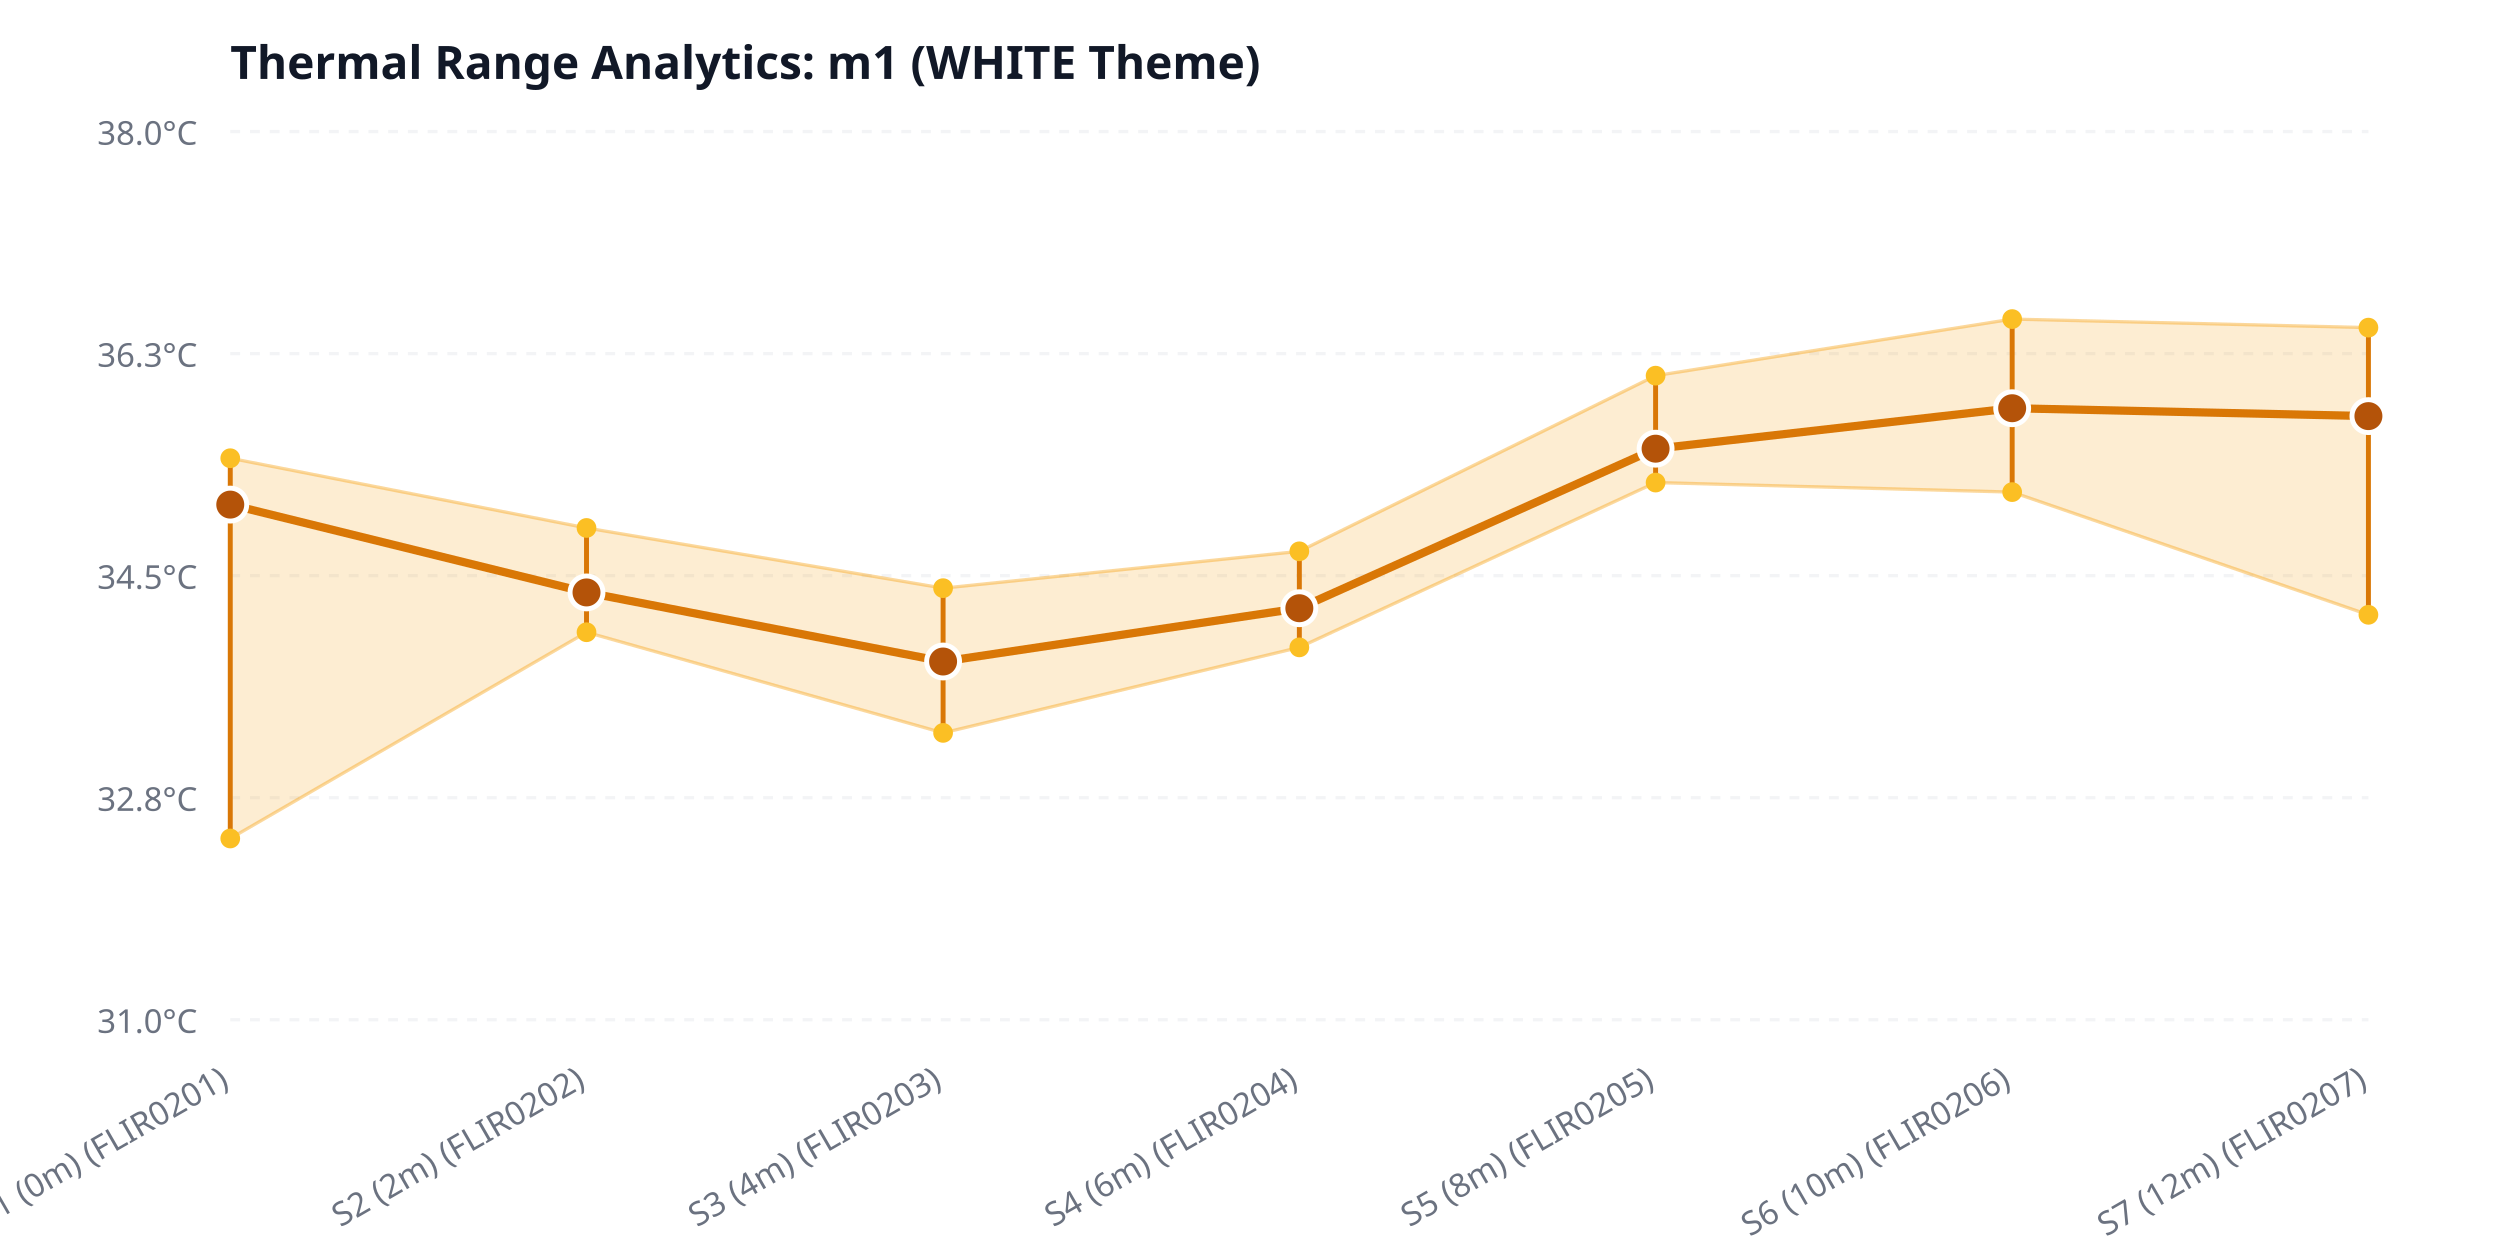
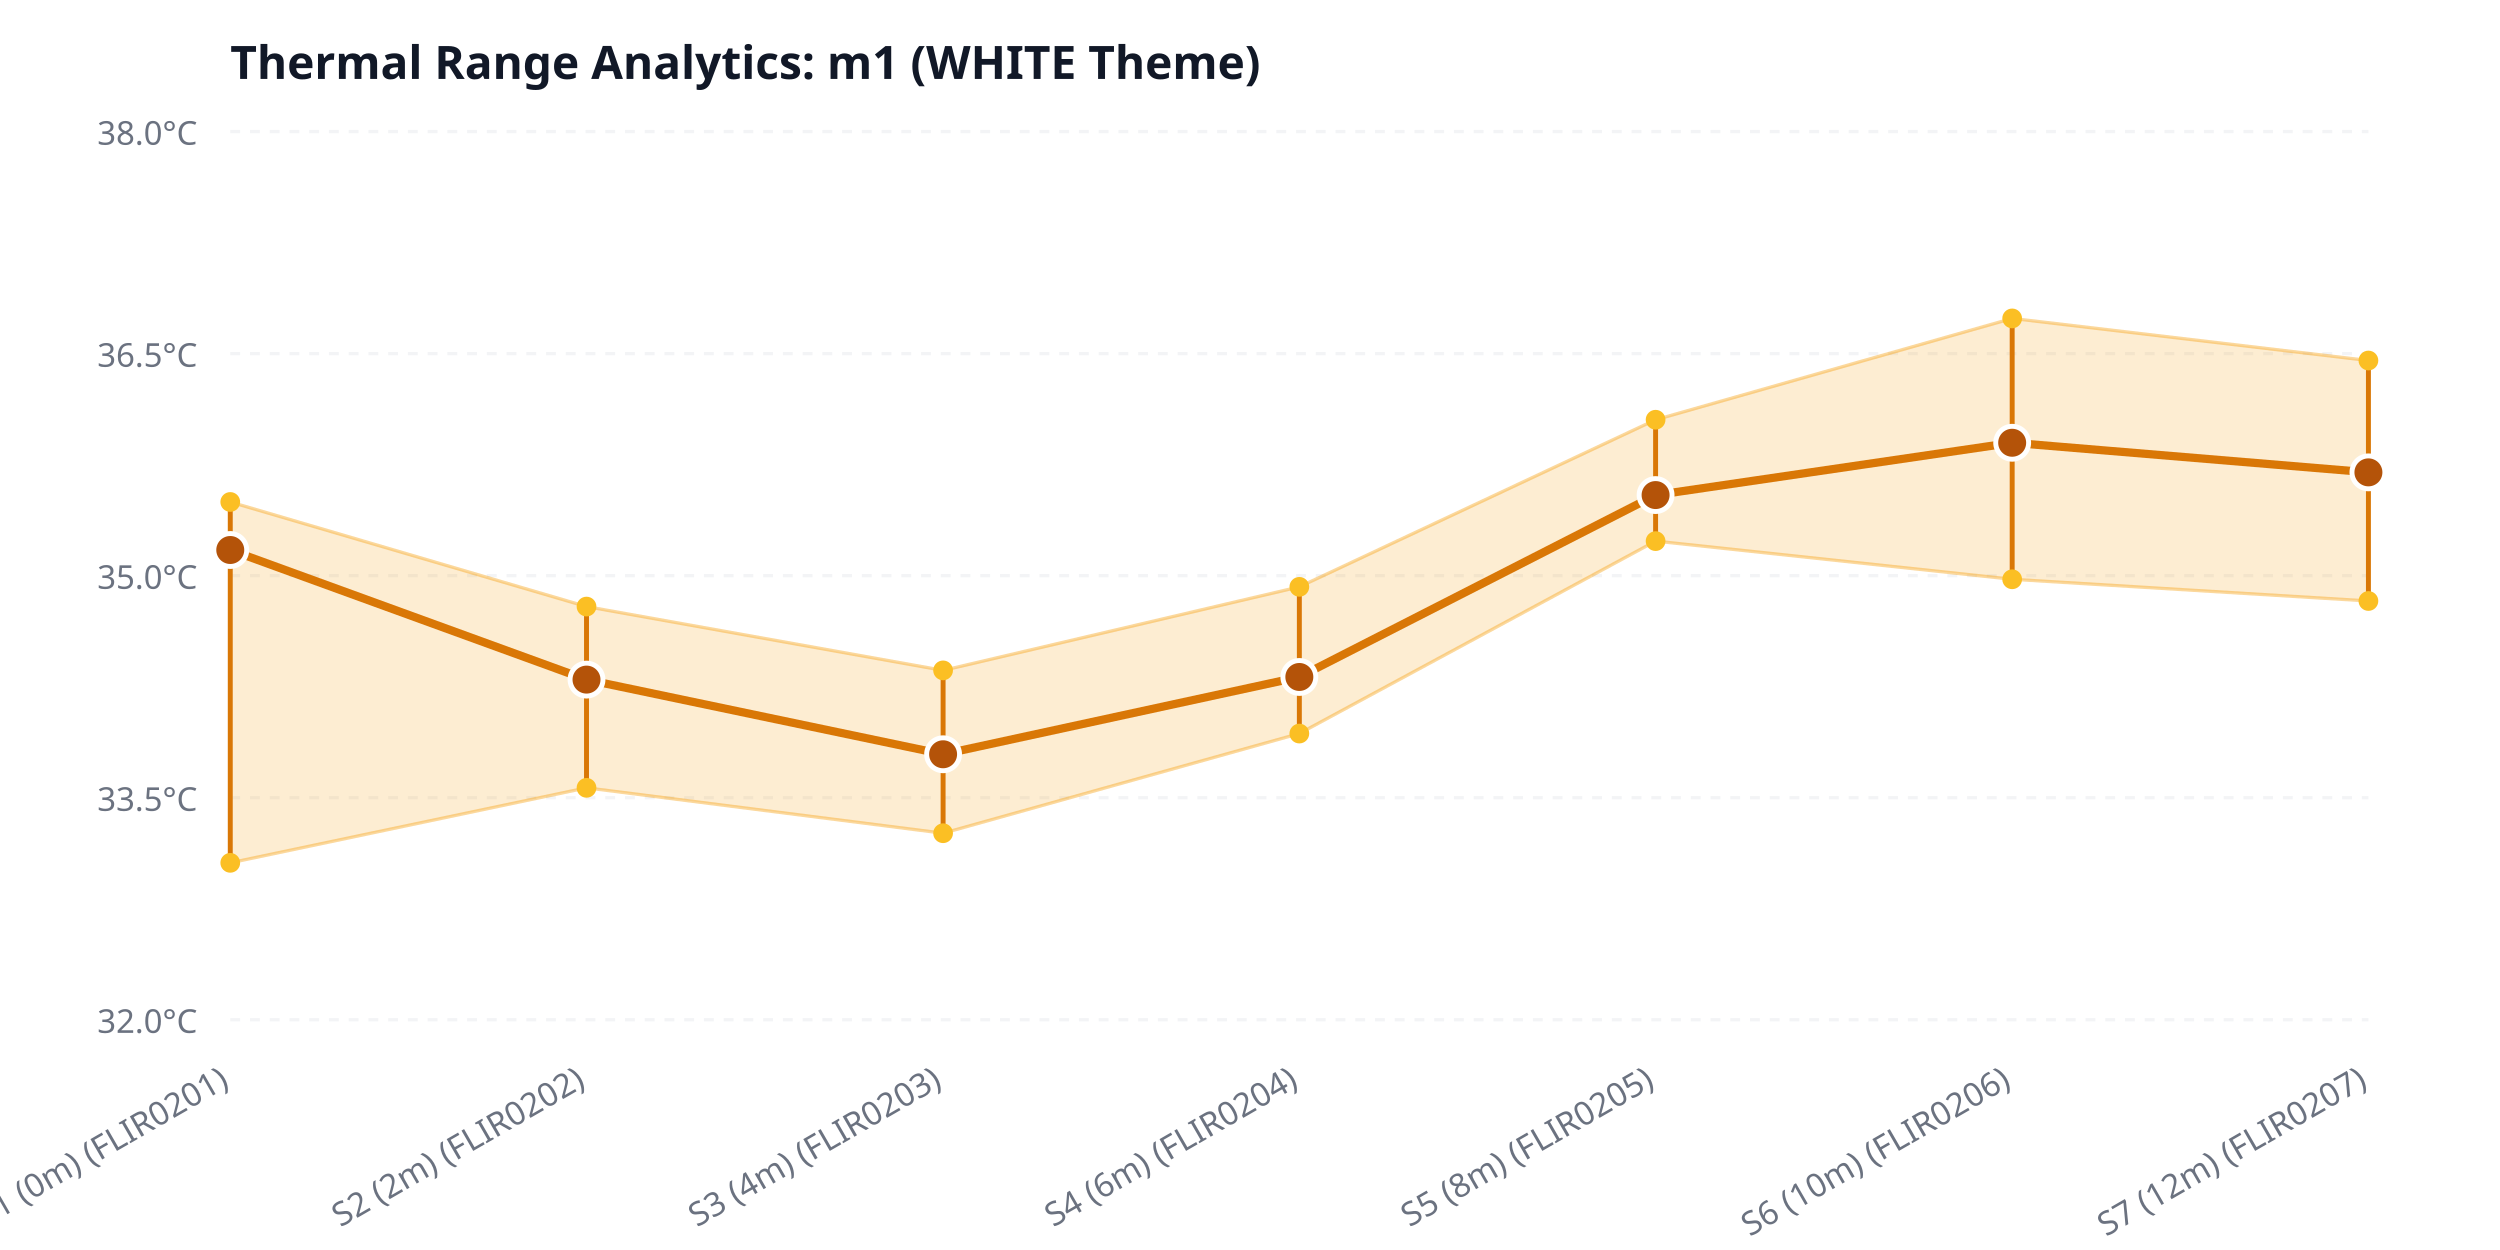
<svg xmlns="http://www.w3.org/2000/svg" width="760" height="380" style="background:#ffffff">
  <rect width="100%" height="100%" fill="#ffffff" />
  <text x="70" y="24" fill="#111827" font-size="14" font-weight="bold" font-family="sans-serif">Thermal Range Analytics: m1 (WHITE Theme)</text>
  <line x1="70" y1="40.0" x2="720" y2="40.0" stroke="#f3f4f6" stroke-dasharray="3 3" />
  <text x="60" y="44.0" fill="#6b7280" font-size="10" text-anchor="end" font-family="sans-serif">38.0°C</text>
  <line x1="70" y1="107.5" x2="720" y2="107.5" stroke="#f3f4f6" stroke-dasharray="3 3" />
-   <text x="60" y="111.5" fill="#6b7280" font-size="10" text-anchor="end" font-family="sans-serif">36.3°C</text>
+   <text x="60" y="111.5" fill="#6b7280" font-size="10" text-anchor="end" font-family="sans-serif">36.5°C</text>
  <line x1="70" y1="175.0" x2="720" y2="175.0" stroke="#f3f4f6" stroke-dasharray="3 3" />
-   <text x="60" y="179.0" fill="#6b7280" font-size="10" text-anchor="end" font-family="sans-serif">34.5°C</text>
+   <text x="60" y="179.0" fill="#6b7280" font-size="10" text-anchor="end" font-family="sans-serif">35.0°C</text>
  <line x1="70" y1="242.5" x2="720" y2="242.5" stroke="#f3f4f6" stroke-dasharray="3 3" />
-   <text x="60" y="246.5" fill="#6b7280" font-size="10" text-anchor="end" font-family="sans-serif">32.8°C</text>
+   <text x="60" y="246.5" fill="#6b7280" font-size="10" text-anchor="end" font-family="sans-serif">33.5°C</text>
  <line x1="70" y1="310.0" x2="720" y2="310.0" stroke="#f3f4f6" stroke-dasharray="3 3" />
-   <text x="60" y="314.0" fill="#6b7280" font-size="10" text-anchor="end" font-family="sans-serif">31.0°C</text>
+   <text x="60" y="314.0" fill="#6b7280" font-size="10" text-anchor="end" font-family="sans-serif">32.0°C</text>
  <g transform="translate(70.0, 330.0)">
    <text fill="#6b7280" font-size="10" text-anchor="end" transform="rotate(-30)" font-family="sans-serif">S1 (0m) (FLIR0201)</text>
  </g>
  <g transform="translate(178.3, 330.0)">
    <text fill="#6b7280" font-size="10" text-anchor="end" transform="rotate(-30)" font-family="sans-serif">S2 (2m) (FLIR0202)</text>
  </g>
  <g transform="translate(286.7, 330.0)">
    <text fill="#6b7280" font-size="10" text-anchor="end" transform="rotate(-30)" font-family="sans-serif">S3 (4m) (FLIR0203)</text>
  </g>
  <g transform="translate(395.0, 330.0)">
    <text fill="#6b7280" font-size="10" text-anchor="end" transform="rotate(-30)" font-family="sans-serif">S4 (6m) (FLIR0204)</text>
  </g>
  <g transform="translate(503.3, 330.0)">
    <text fill="#6b7280" font-size="10" text-anchor="end" transform="rotate(-30)" font-family="sans-serif">S5 (8m) (FLIR0205)</text>
  </g>
  <g transform="translate(611.7, 330.0)">
    <text fill="#6b7280" font-size="10" text-anchor="end" transform="rotate(-30)" font-family="sans-serif">S6 (10m) (FLIR0206)</text>
  </g>
  <g transform="translate(720.0, 330.0)">
    <text fill="#6b7280" font-size="10" text-anchor="end" transform="rotate(-30)" font-family="sans-serif">S7 (12m) (FLIR0207)</text>
  </g>
-   <polygon points="70.0,139.3 178.3,160.5 286.7,178.8 395.0,167.6 503.3,114.2 611.7,97.0 720.0,99.6 720.0,186.9 611.7,149.6 503.3,146.7 395.0,196.8 286.7,222.8 178.3,192.2 70.0,254.9" fill="rgba(245, 158, 11, 0.18)" stroke="rgba(245, 158, 11, 0.4)" stroke-width="1" />
-   <polyline points="70.0,153.4 178.3,180.1 286.7,201.1 395.0,184.9 503.3,136.4 611.7,124.1 720.0,126.5" fill="none" stroke="#d97706" stroke-width="2.5" />
-   <line x1="70.0" y1="254.9" x2="70.0" y2="139.3" stroke="#d97706" stroke-width="1.5" />
-   <circle cx="70.0" cy="254.9" r="3" fill="#fbbf24" />
-   <circle cx="70.0" cy="139.3" r="3" fill="#fbbf24" />
-   <circle cx="70.0" cy="153.4" r="5" fill="#b45309" stroke="#ffffff" stroke-width="1.5" />
-   <line x1="178.3" y1="192.2" x2="178.3" y2="160.5" stroke="#d97706" stroke-width="1.5" />
-   <circle cx="178.3" cy="192.2" r="3" fill="#fbbf24" />
-   <circle cx="178.3" cy="160.5" r="3" fill="#fbbf24" />
-   <circle cx="178.3" cy="180.1" r="5" fill="#b45309" stroke="#ffffff" stroke-width="1.5" />
-   <line x1="286.7" y1="222.8" x2="286.7" y2="178.8" stroke="#d97706" stroke-width="1.5" />
-   <circle cx="286.7" cy="222.8" r="3" fill="#fbbf24" />
-   <circle cx="286.7" cy="178.8" r="3" fill="#fbbf24" />
-   <circle cx="286.7" cy="201.1" r="5" fill="#b45309" stroke="#ffffff" stroke-width="1.5" />
-   <line x1="395.0" y1="196.8" x2="395.0" y2="167.6" stroke="#d97706" stroke-width="1.5" />
-   <circle cx="395.0" cy="196.8" r="3" fill="#fbbf24" />
-   <circle cx="395.0" cy="167.6" r="3" fill="#fbbf24" />
-   <circle cx="395.0" cy="184.9" r="5" fill="#b45309" stroke="#ffffff" stroke-width="1.5" />
-   <line x1="503.3" y1="146.7" x2="503.3" y2="114.2" stroke="#d97706" stroke-width="1.5" />
-   <circle cx="503.3" cy="146.7" r="3" fill="#fbbf24" />
-   <circle cx="503.3" cy="114.2" r="3" fill="#fbbf24" />
-   <circle cx="503.3" cy="136.4" r="5" fill="#b45309" stroke="#ffffff" stroke-width="1.5" />
-   <line x1="611.7" y1="149.6" x2="611.7" y2="97.0" stroke="#d97706" stroke-width="1.5" />
-   <circle cx="611.7" cy="149.6" r="3" fill="#fbbf24" />
-   <circle cx="611.7" cy="97.0" r="3" fill="#fbbf24" />
-   <circle cx="611.7" cy="124.1" r="5" fill="#b45309" stroke="#ffffff" stroke-width="1.5" />
-   <line x1="720.0" y1="186.9" x2="720.0" y2="99.6" stroke="#d97706" stroke-width="1.5" />
-   <circle cx="720.0" cy="186.9" r="3" fill="#fbbf24" />
-   <circle cx="720.0" cy="99.6" r="3" fill="#fbbf24" />
-   <circle cx="720.0" cy="126.5" r="5" fill="#b45309" stroke="#ffffff" stroke-width="1.5" />
+   <polygon points="70.0,152.6 178.3,184.4 286.7,203.8 395.0,178.4 503.3,127.6 611.7,96.8 720.0,109.6 720.0,182.7 611.7,176.1 503.3,164.5 395.0,223.0 286.7,253.3 178.3,239.5 70.0,262.3" fill="rgba(245, 158, 11, 0.18)" stroke="rgba(245, 158, 11, 0.4)" stroke-width="1" />
+   <polyline points="70.0,167.2 178.3,206.6 286.7,229.3 395.0,205.8 503.3,150.5 611.7,134.6 720.0,143.6" fill="none" stroke="#d97706" stroke-width="2.5" />
+   <line x1="70.0" y1="262.3" x2="70.0" y2="152.6" stroke="#d97706" stroke-width="1.5" />
+   <circle cx="70.0" cy="262.3" r="3" fill="#fbbf24" />
+   <circle cx="70.0" cy="152.6" r="3" fill="#fbbf24" />
+   <circle cx="70.0" cy="167.2" r="5" fill="#b45309" stroke="#ffffff" stroke-width="1.5" />
+   <line x1="178.3" y1="239.5" x2="178.3" y2="184.4" stroke="#d97706" stroke-width="1.5" />
+   <circle cx="178.3" cy="239.5" r="3" fill="#fbbf24" />
+   <circle cx="178.3" cy="184.4" r="3" fill="#fbbf24" />
+   <circle cx="178.3" cy="206.6" r="5" fill="#b45309" stroke="#ffffff" stroke-width="1.5" />
+   <line x1="286.7" y1="253.3" x2="286.7" y2="203.8" stroke="#d97706" stroke-width="1.5" />
+   <circle cx="286.7" cy="253.3" r="3" fill="#fbbf24" />
+   <circle cx="286.7" cy="203.8" r="3" fill="#fbbf24" />
+   <circle cx="286.7" cy="229.3" r="5" fill="#b45309" stroke="#ffffff" stroke-width="1.5" />
+   <line x1="395.0" y1="223.0" x2="395.0" y2="178.4" stroke="#d97706" stroke-width="1.5" />
+   <circle cx="395.0" cy="223.0" r="3" fill="#fbbf24" />
+   <circle cx="395.0" cy="178.4" r="3" fill="#fbbf24" />
+   <circle cx="395.0" cy="205.8" r="5" fill="#b45309" stroke="#ffffff" stroke-width="1.5" />
+   <line x1="503.3" y1="164.5" x2="503.3" y2="127.6" stroke="#d97706" stroke-width="1.5" />
+   <circle cx="503.3" cy="164.5" r="3" fill="#fbbf24" />
+   <circle cx="503.3" cy="127.6" r="3" fill="#fbbf24" />
+   <circle cx="503.3" cy="150.5" r="5" fill="#b45309" stroke="#ffffff" stroke-width="1.5" />
+   <line x1="611.7" y1="176.1" x2="611.7" y2="96.8" stroke="#d97706" stroke-width="1.5" />
+   <circle cx="611.7" cy="176.1" r="3" fill="#fbbf24" />
+   <circle cx="611.7" cy="96.8" r="3" fill="#fbbf24" />
+   <circle cx="611.7" cy="134.6" r="5" fill="#b45309" stroke="#ffffff" stroke-width="1.5" />
+   <line x1="720.0" y1="182.7" x2="720.0" y2="109.6" stroke="#d97706" stroke-width="1.5" />
+   <circle cx="720.0" cy="182.7" r="3" fill="#fbbf24" />
+   <circle cx="720.0" cy="109.6" r="3" fill="#fbbf24" />
+   <circle cx="720.0" cy="143.6" r="5" fill="#b45309" stroke="#ffffff" stroke-width="1.5" />
</svg>
